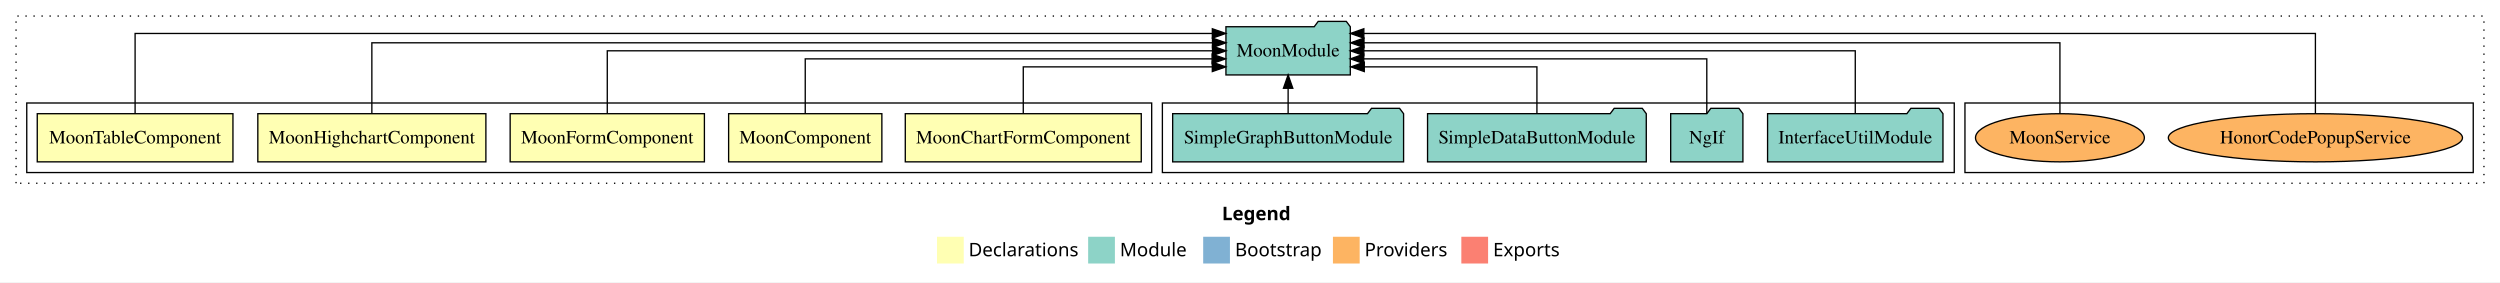
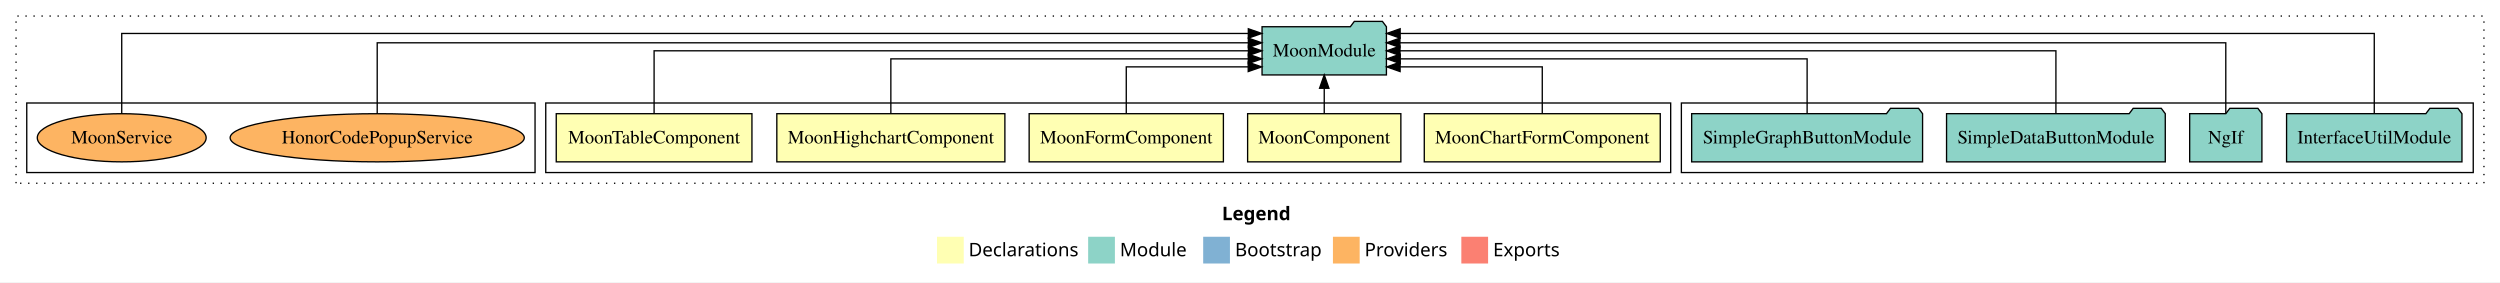
<svg xmlns="http://www.w3.org/2000/svg" width="1869pt" height="211pt" viewBox="0.00 0.00 1869.00 211.00">
  <g id="graph0" class="graph" transform="scale(1 1) rotate(0) translate(4 207)">
    <polygon fill="white" stroke="transparent" points="-4,4 -4,-207 1865,-207 1865,4 -4,4" />
    <text text-anchor="start" x="909.51" y="-42.4" font-family="Times-12" font-weight="bold" font-size="14.00">Legend</text>
    <polygon fill="#ffffb3" stroke="transparent" points="696.5,-10 696.5,-30 716.5,-30 716.5,-10 696.5,-10" />
    <text text-anchor="start" x="720.13" y="-15.4" font-family="Times-12" font-size="14.00">  Declarations</text>
    <polygon fill="#8dd3c7" stroke="transparent" points="809.5,-10 809.5,-30 829.5,-30 829.5,-10 809.5,-10" />
    <text text-anchor="start" x="833.23" y="-15.4" font-family="Times-12" font-size="14.00">  Module</text>
    <polygon fill="#80b1d3" stroke="transparent" points="895.5,-10 895.5,-30 915.5,-30 915.5,-10 895.5,-10" />
    <text text-anchor="start" x="919.28" y="-15.4" font-family="Times-12" font-size="14.00">  Bootstrap</text>
    <polygon fill="#fdb462" stroke="transparent" points="992.5,-10 992.5,-30 1012.5,-30 1012.5,-10 992.5,-10" />
    <text text-anchor="start" x="1016.17" y="-15.4" font-family="Times-12" font-size="14.00">  Providers</text>
    <polygon fill="#fb8072" stroke="transparent" points="1088.5,-10 1088.5,-30 1108.5,-30 1108.5,-10 1088.5,-10" />
    <text text-anchor="start" x="1112.23" y="-15.4" font-family="Times-12" font-size="14.00">  Exports</text>
    <g id="clust1" class="cluster">
      <polygon fill="none" stroke="black" stroke-dasharray="1,5" points="8,-70 8,-195 1853,-195 1853,-70 8,-70" />
    </g>
-     <g id="clust11" class="cluster">
-       <polygon fill="none" stroke="black" points="1465,-78 1465,-130 1845,-130 1845,-78 1465,-78" />
-     </g>
    <g id="clust8" class="cluster">
-       <polygon fill="none" stroke="black" points="865,-78 865,-130 1457,-130 1457,-78 865,-78" />
+       <polygon fill="none" stroke="black" points="1253,-78 1253,-130 1845,-130 1845,-78 1253,-78" />
    </g>
    <g id="clust2" class="cluster">
-       <polygon fill="none" stroke="black" points="16,-78 16,-130 857,-130 857,-78 16,-78" />
+       <polygon fill="none" stroke="black" points="404,-78 404,-130 1245,-130 1245,-78 404,-78" />
+     </g>
+     <g id="clust11" class="cluster">
+       <polygon fill="none" stroke="black" points="16,-78 16,-130 396,-130 396,-78 16,-78" />
    </g>
    <g id="node1" class="node">
-       <polygon fill="#ffffb3" stroke="black" points="849.21,-122 672.79,-122 672.79,-86 849.21,-86 849.21,-122" />
-       <text text-anchor="middle" x="761" y="-99.8" font-family="Times,serif" font-size="14.00">MoonChartFormComponent</text>
+       <polygon fill="#ffffb3" stroke="black" points="1237.21,-122 1060.79,-122 1060.79,-86 1237.21,-86 1237.21,-122" />
+       <text text-anchor="middle" x="1149" y="-99.8" font-family="Times,serif" font-size="14.00">MoonChartFormComponent</text>
    </g>
    <g id="node6" class="node">
-       <polygon fill="#8dd3c7" stroke="black" points="1005.49,-187 1002.49,-191 981.49,-191 978.49,-187 912.51,-187 912.51,-151 1005.49,-151 1005.49,-187" />
-       <text text-anchor="middle" x="959" y="-164.8" font-family="Times,serif" font-size="14.00">MoonModule</text>
+       <polygon fill="#8dd3c7" stroke="black" points="1032.49,-187 1029.49,-191 1008.49,-191 1005.49,-187 939.51,-187 939.51,-151 1032.49,-151 1032.49,-187" />
+       <text text-anchor="middle" x="986" y="-164.8" font-family="Times,serif" font-size="14.00">MoonModule</text>
    </g>
    <g id="edge1" class="edge">
-       <path fill="none" stroke="black" d="M761,-122.24C761,-137.57 761,-157 761,-157 761,-157 902.33,-157 902.33,-157" />
-       <polygon fill="black" stroke="black" points="902.33,-160.5 912.33,-157 902.33,-153.5 902.33,-160.5" />
+       <path fill="none" stroke="black" d="M1149,-122.24C1149,-137.57 1149,-157 1149,-157 1149,-157 1042.71,-157 1042.71,-157" />
+       <polygon fill="black" stroke="black" points="1042.71,-153.5 1032.71,-157 1042.71,-160.5 1042.71,-153.5" />
    </g>
    <g id="node2" class="node">
-       <polygon fill="#ffffb3" stroke="black" points="655.28,-122 540.72,-122 540.72,-86 655.28,-86 655.28,-122" />
-       <text text-anchor="middle" x="598" y="-99.8" font-family="Times,serif" font-size="14.00">MoonComponent</text>
+       <polygon fill="#ffffb3" stroke="black" points="1043.28,-122 928.72,-122 928.72,-86 1043.28,-86 1043.28,-122" />
+       <text text-anchor="middle" x="986" y="-99.8" font-family="Times,serif" font-size="14.00">MoonComponent</text>
    </g>
    <g id="edge2" class="edge">
-       <path fill="none" stroke="black" d="M598,-122.02C598,-139.37 598,-163 598,-163 598,-163 902.18,-163 902.18,-163" />
-       <polygon fill="black" stroke="black" points="902.18,-166.5 912.18,-163 902.18,-159.5 902.18,-166.5" />
+       <path fill="none" stroke="black" d="M986,-122.11C986,-122.11 986,-140.99 986,-140.99" />
+       <polygon fill="black" stroke="black" points="982.5,-140.99 986,-150.99 989.5,-140.99 982.5,-140.99" />
    </g>
    <g id="node3" class="node">
-       <polygon fill="#ffffb3" stroke="black" points="522.61,-122 377.39,-122 377.39,-86 522.61,-86 522.61,-122" />
-       <text text-anchor="middle" x="450" y="-99.8" font-family="Times,serif" font-size="14.00">MoonFormComponent</text>
+       <polygon fill="#ffffb3" stroke="black" points="910.61,-122 765.39,-122 765.39,-86 910.61,-86 910.61,-122" />
+       <text text-anchor="middle" x="838" y="-99.8" font-family="Times,serif" font-size="14.00">MoonFormComponent</text>
    </g>
    <g id="edge3" class="edge">
-       <path fill="none" stroke="black" d="M450,-122.11C450,-141.34 450,-169 450,-169 450,-169 902.48,-169 902.48,-169" />
-       <polygon fill="black" stroke="black" points="902.48,-172.5 912.48,-169 902.48,-165.5 902.48,-172.5" />
+       <path fill="none" stroke="black" d="M838,-122.24C838,-137.57 838,-157 838,-157 838,-157 929.17,-157 929.17,-157" />
+       <polygon fill="black" stroke="black" points="929.17,-160.5 939.17,-157 929.17,-153.5 929.17,-160.5" />
    </g>
    <g id="node4" class="node">
-       <polygon fill="#ffffb3" stroke="black" points="359.25,-122 188.75,-122 188.75,-86 359.25,-86 359.25,-122" />
-       <text text-anchor="middle" x="274" y="-99.8" font-family="Times,serif" font-size="14.00">MoonHighchartComponent</text>
+       <polygon fill="#ffffb3" stroke="black" points="747.25,-122 576.75,-122 576.75,-86 747.25,-86 747.25,-122" />
+       <text text-anchor="middle" x="662" y="-99.8" font-family="Times,serif" font-size="14.00">MoonHighchartComponent</text>
    </g>
    <g id="edge4" class="edge">
-       <path fill="none" stroke="black" d="M274,-122.28C274,-143.32 274,-175 274,-175 274,-175 902.46,-175 902.46,-175" />
-       <polygon fill="black" stroke="black" points="902.46,-178.5 912.46,-175 902.46,-171.5 902.46,-178.5" />
+       <path fill="none" stroke="black" d="M662,-122.02C662,-139.37 662,-163 662,-163 662,-163 929.23,-163 929.23,-163" />
+       <polygon fill="black" stroke="black" points="929.23,-166.5 939.23,-163 929.23,-159.5 929.23,-166.5" />
    </g>
    <g id="node5" class="node">
-       <polygon fill="#ffffb3" stroke="black" points="170.15,-122 23.85,-122 23.85,-86 170.15,-86 170.15,-122" />
-       <text text-anchor="middle" x="97" y="-99.8" font-family="Times,serif" font-size="14.00">MoonTableComponent</text>
+       <polygon fill="#ffffb3" stroke="black" points="558.15,-122 411.85,-122 411.85,-86 558.15,-86 558.15,-122" />
+       <text text-anchor="middle" x="485" y="-99.8" font-family="Times,serif" font-size="14.00">MoonTableComponent</text>
    </g>
    <g id="edge5" class="edge">
-       <path fill="none" stroke="black" d="M97,-122.09C97,-145.13 97,-182 97,-182 97,-182 902.35,-182 902.35,-182" />
-       <polygon fill="black" stroke="black" points="902.35,-185.5 912.35,-182 902.35,-178.5 902.35,-185.5" />
+       <path fill="none" stroke="black" d="M485,-122.11C485,-141.34 485,-169 485,-169 485,-169 929.32,-169 929.32,-169" />
+       <polygon fill="black" stroke="black" points="929.32,-172.5 939.32,-169 929.32,-165.5 929.32,-172.5" />
    </g>
    <g id="node7" class="node">
-       <polygon fill="#8dd3c7" stroke="black" points="1448.56,-122 1445.56,-126 1424.56,-126 1421.56,-122 1317.44,-122 1317.44,-86 1448.56,-86 1448.56,-122" />
-       <text text-anchor="middle" x="1383" y="-99.8" font-family="Times,serif" font-size="14.00">InterfaceUtilModule</text>
+       <polygon fill="#8dd3c7" stroke="black" points="1836.56,-122 1833.56,-126 1812.56,-126 1809.56,-122 1705.44,-122 1705.44,-86 1836.56,-86 1836.56,-122" />
+       <text text-anchor="middle" x="1771" y="-99.8" font-family="Times,serif" font-size="14.00">InterfaceUtilModule</text>
    </g>
    <g id="edge6" class="edge">
-       <path fill="none" stroke="black" d="M1383,-122.11C1383,-141.34 1383,-169 1383,-169 1383,-169 1015.59,-169 1015.59,-169" />
-       <polygon fill="black" stroke="black" points="1015.59,-165.5 1005.59,-169 1015.59,-172.5 1015.59,-165.5" />
+       <path fill="none" stroke="black" d="M1771,-122.09C1771,-145.13 1771,-182 1771,-182 1771,-182 1042.75,-182 1042.75,-182" />
+       <polygon fill="black" stroke="black" points="1042.75,-178.5 1032.75,-182 1042.75,-185.5 1042.75,-178.5" />
    </g>
    <g id="node8" class="node">
-       <polygon fill="#8dd3c7" stroke="black" points="1299,-122 1296,-126 1275,-126 1272,-122 1245,-122 1245,-86 1299,-86 1299,-122" />
-       <text text-anchor="middle" x="1272" y="-99.8" font-family="Times,serif" font-size="14.00">NgIf</text>
+       <polygon fill="#8dd3c7" stroke="black" points="1687,-122 1684,-126 1663,-126 1660,-122 1633,-122 1633,-86 1687,-86 1687,-122" />
+       <text text-anchor="middle" x="1660" y="-99.8" font-family="Times,serif" font-size="14.00">NgIf</text>
    </g>
    <g id="edge7" class="edge">
-       <path fill="none" stroke="black" d="M1272,-122.02C1272,-139.37 1272,-163 1272,-163 1272,-163 1015.52,-163 1015.52,-163" />
-       <polygon fill="black" stroke="black" points="1015.52,-159.5 1005.52,-163 1015.52,-166.5 1015.52,-159.5" />
+       <path fill="none" stroke="black" d="M1660,-122.28C1660,-143.32 1660,-175 1660,-175 1660,-175 1042.59,-175 1042.59,-175" />
+       <polygon fill="black" stroke="black" points="1042.59,-171.5 1032.59,-175 1042.59,-178.5 1042.59,-171.5" />
    </g>
    <g id="node9" class="node">
-       <polygon fill="#8dd3c7" stroke="black" points="1226.76,-122 1223.76,-126 1202.76,-126 1199.76,-122 1063.24,-122 1063.24,-86 1226.76,-86 1226.76,-122" />
-       <text text-anchor="middle" x="1145" y="-99.8" font-family="Times,serif" font-size="14.00">SimpleDataButtonModule</text>
+       <polygon fill="#8dd3c7" stroke="black" points="1614.76,-122 1611.76,-126 1590.76,-126 1587.76,-122 1451.24,-122 1451.24,-86 1614.76,-86 1614.76,-122" />
+       <text text-anchor="middle" x="1533" y="-99.8" font-family="Times,serif" font-size="14.00">SimpleDataButtonModule</text>
    </g>
    <g id="edge8" class="edge">
-       <path fill="none" stroke="black" d="M1145,-122.24C1145,-137.57 1145,-157 1145,-157 1145,-157 1015.94,-157 1015.94,-157" />
-       <polygon fill="black" stroke="black" points="1015.94,-153.5 1005.94,-157 1015.94,-160.5 1015.94,-153.5" />
+       <path fill="none" stroke="black" d="M1533,-122.11C1533,-141.34 1533,-169 1533,-169 1533,-169 1042.64,-169 1042.64,-169" />
+       <polygon fill="black" stroke="black" points="1042.64,-165.5 1032.64,-169 1042.64,-172.5 1042.64,-165.5" />
    </g>
    <g id="node10" class="node">
-       <polygon fill="#8dd3c7" stroke="black" points="1045.32,-122 1042.32,-126 1021.32,-126 1018.32,-122 872.68,-122 872.68,-86 1045.32,-86 1045.32,-122" />
-       <text text-anchor="middle" x="959" y="-99.8" font-family="Times,serif" font-size="14.00">SimpleGraphButtonModule</text>
+       <polygon fill="#8dd3c7" stroke="black" points="1433.32,-122 1430.32,-126 1409.32,-126 1406.32,-122 1260.68,-122 1260.68,-86 1433.32,-86 1433.32,-122" />
+       <text text-anchor="middle" x="1347" y="-99.8" font-family="Times,serif" font-size="14.00">SimpleGraphButtonModule</text>
    </g>
    <g id="edge9" class="edge">
-       <path fill="none" stroke="black" d="M959,-122.11C959,-122.11 959,-140.99 959,-140.99" />
-       <polygon fill="black" stroke="black" points="955.5,-140.99 959,-150.99 962.5,-140.99 955.5,-140.99" />
+       <path fill="none" stroke="black" d="M1347,-122.02C1347,-139.37 1347,-163 1347,-163 1347,-163 1042.82,-163 1042.82,-163" />
+       <polygon fill="black" stroke="black" points="1042.82,-159.5 1032.82,-163 1042.82,-166.5 1042.82,-159.5" />
    </g>
    <g id="node11" class="node">
-       <ellipse fill="#fdb462" stroke="black" cx="1727" cy="-104" rx="109.96" ry="18" />
-       <text text-anchor="middle" x="1727" y="-99.8" font-family="Times,serif" font-size="14.00">HonorCodePopupService</text>
+       <ellipse fill="#fdb462" stroke="black" cx="278" cy="-104" rx="109.96" ry="18" />
+       <text text-anchor="middle" x="278" y="-99.8" font-family="Times,serif" font-size="14.00">HonorCodePopupService</text>
    </g>
    <g id="edge10" class="edge">
-       <path fill="none" stroke="black" d="M1727,-122.09C1727,-145.13 1727,-182 1727,-182 1727,-182 1015.6,-182 1015.6,-182" />
-       <polygon fill="black" stroke="black" points="1015.6,-178.5 1005.6,-182 1015.6,-185.5 1015.6,-178.5" />
+       <path fill="none" stroke="black" d="M278,-122.28C278,-143.32 278,-175 278,-175 278,-175 929.27,-175 929.27,-175" />
+       <polygon fill="black" stroke="black" points="929.27,-178.5 939.27,-175 929.27,-171.5 929.27,-178.5" />
    </g>
    <g id="node12" class="node">
-       <ellipse fill="#fdb462" stroke="black" cx="1536" cy="-104" rx="63.12" ry="18" />
-       <text text-anchor="middle" x="1536" y="-99.8" font-family="Times,serif" font-size="14.00">MoonService</text>
+       <ellipse fill="#fdb462" stroke="black" cx="87" cy="-104" rx="63.12" ry="18" />
+       <text text-anchor="middle" x="87" y="-99.8" font-family="Times,serif" font-size="14.00">MoonService</text>
    </g>
    <g id="edge11" class="edge">
-       <path fill="none" stroke="black" d="M1536,-122.28C1536,-143.32 1536,-175 1536,-175 1536,-175 1015.73,-175 1015.73,-175" />
-       <polygon fill="black" stroke="black" points="1015.73,-171.5 1005.73,-175 1015.73,-178.5 1015.73,-171.5" />
+       <path fill="none" stroke="black" d="M87,-122.09C87,-145.13 87,-182 87,-182 87,-182 929.25,-182 929.25,-182" />
+       <polygon fill="black" stroke="black" points="929.25,-185.5 939.25,-182 929.25,-178.5 929.25,-185.5" />
    </g>
  </g>
</svg>
